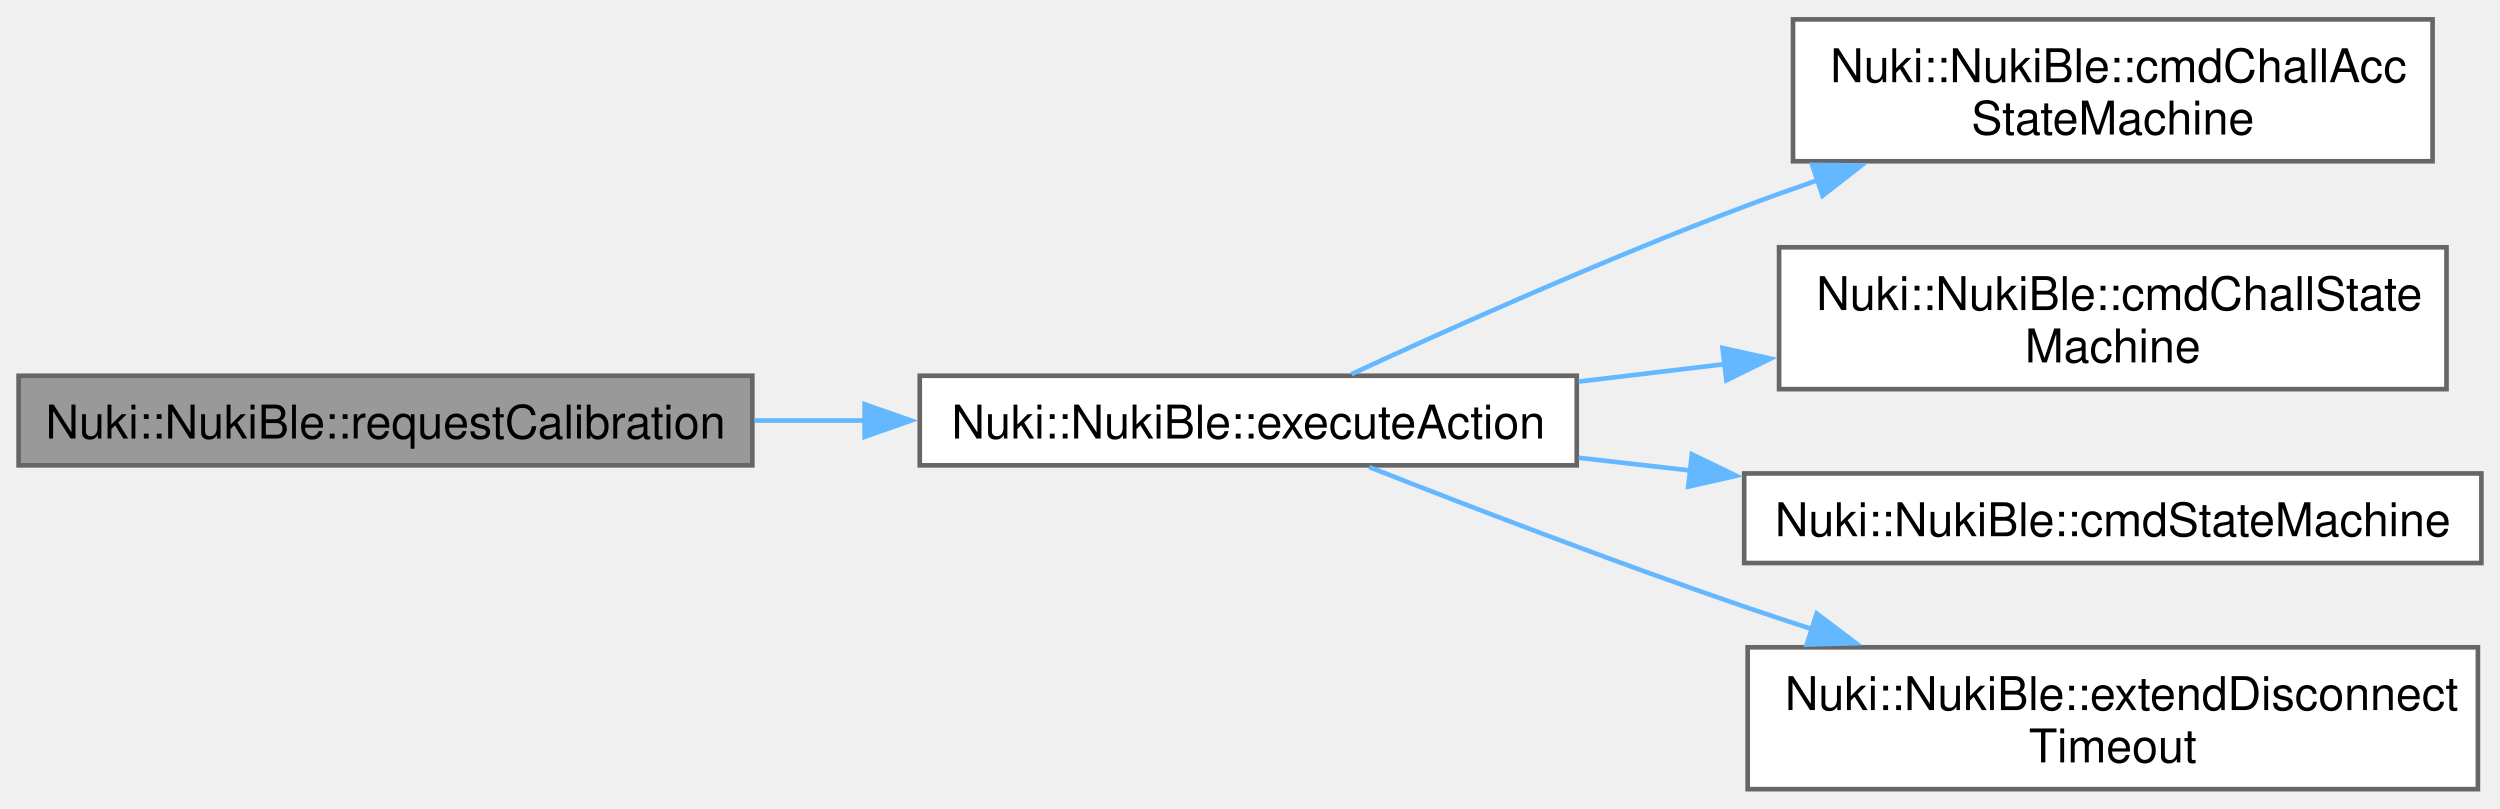
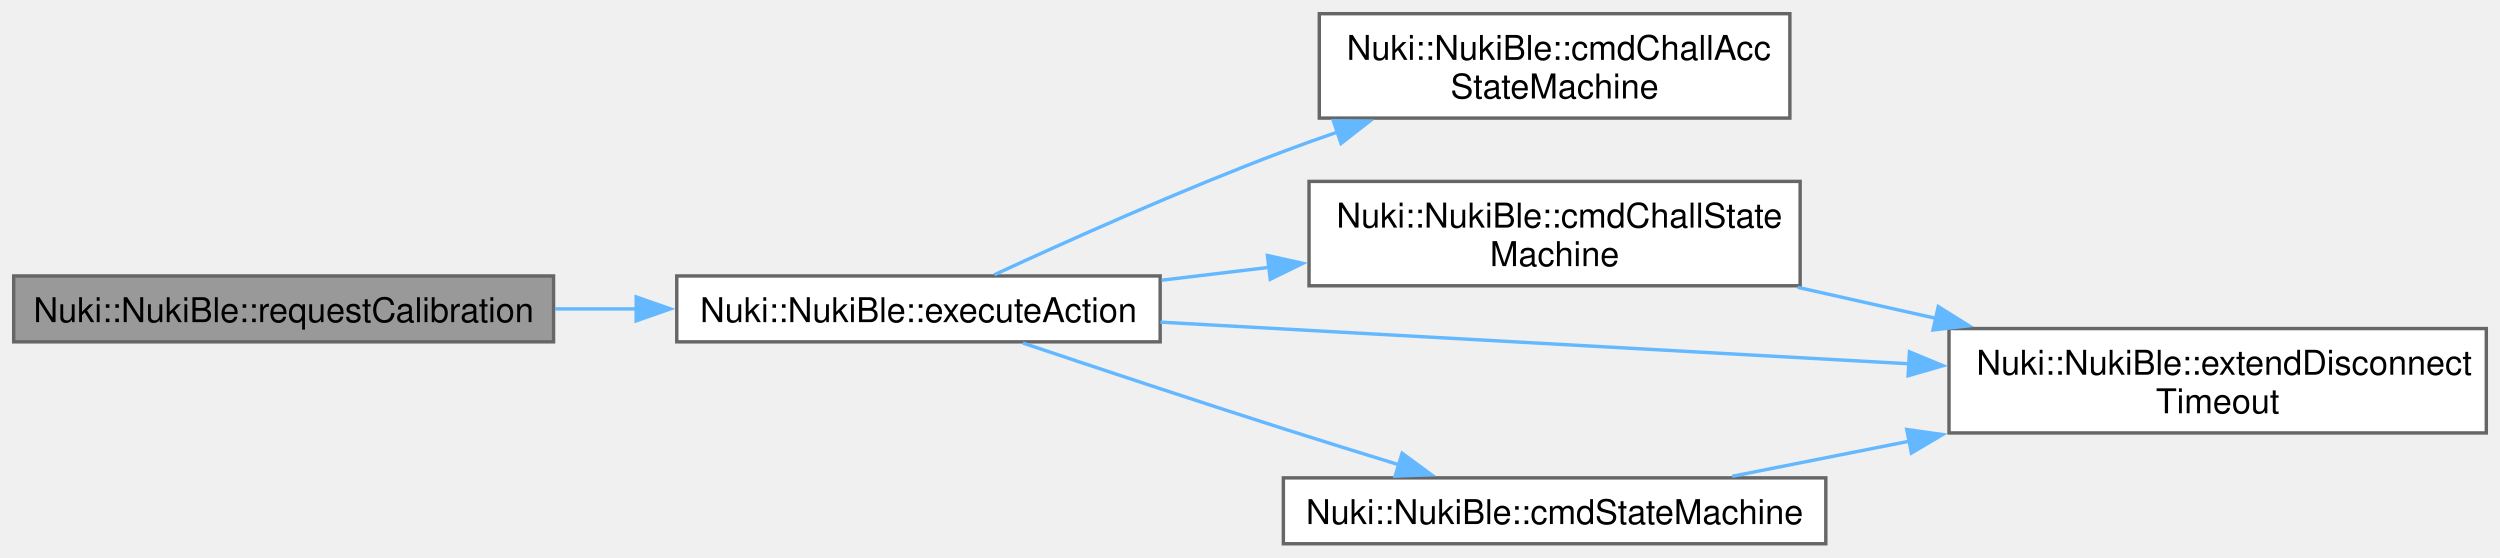
- <svg xmlns="http://www.w3.org/2000/svg" xmlns:xlink="http://www.w3.org/1999/xlink" width="538pt" height="174pt" viewBox="0.00 0.00 537.50 173.50">
-   <g id="graph0" class="graph" transform="scale(1 1) rotate(0) translate(4 169.5)">
+ <svg xmlns="http://www.w3.org/2000/svg" xmlns:xlink="http://www.w3.org/1999/xlink" width="731pt" height="163pt" viewBox="0.00 0.00 730.50 162.88">
+   <g id="graph0" class="graph" transform="scale(1 1) rotate(0) translate(4 158.88)">
    <g id="Node000001" class="node">
      <g id="a_Node000001">
        <a xlink:title="Sends an calibration (mechanical) request to the lock via BLE.">
-           <polygon fill="#999999" stroke="#666666" points="157.75,-88.88 0,-88.88 0,-69.62 157.75,-69.62 157.75,-88.88" />
-           <text text-anchor="middle" x="78.88" y="-75.38" font-family="Helvetica,sans-Serif" font-size="10.00">Nuki::NukiBle::requestCalibration</text>
+           <polygon fill="#999999" stroke="#666666" points="157.75,-78.25 0,-78.25 0,-59 157.75,-59 157.75,-78.25" />
+           <text text-anchor="middle" x="78.88" y="-64.75" font-family="Helvetica,sans-Serif" font-size="10.00">Nuki::NukiBle::requestCalibration</text>
        </a>
      </g>
    </g>
    <g id="Node000002" class="node">
      <g id="a_Node000002">
        <a xlink:href="class_nuki_1_1_nuki_ble.html#af1f1e299e8d97e053bba80e92ba285d6" target="_top" xlink:title=" ">
-           <polygon fill="white" stroke="#666666" points="335,-88.88 193.75,-88.88 193.75,-69.62 335,-69.62 335,-88.88" />
-           <text text-anchor="middle" x="264.38" y="-75.38" font-family="Helvetica,sans-Serif" font-size="10.00">Nuki::NukiBle::executeAction</text>
+           <polygon fill="white" stroke="#666666" points="335,-78.25 193.75,-78.25 193.75,-59 335,-59 335,-78.25" />
+           <text text-anchor="middle" x="264.38" y="-64.75" font-family="Helvetica,sans-Serif" font-size="10.00">Nuki::NukiBle::executeAction</text>
        </a>
      </g>
    </g>
    <g id="edge1_Node000001_Node000002" class="edge">
      <g id="a_edge1_Node000001_Node000002">
        <a xlink:title=" ">
-           <path fill="none" stroke="#63b8ff" d="M158.23,-79.25C166.08,-79.25 174.07,-79.25 181.95,-79.25" />
-           <polygon fill="#63b8ff" stroke="#63b8ff" points="181.89,-82.75 191.89,-79.25 181.89,-75.75 181.89,-82.75" />
+           <path fill="none" stroke="#63b8ff" d="M158.23,-68.62C166.08,-68.62 174.07,-68.62 181.95,-68.62" />
+           <polygon fill="#63b8ff" stroke="#63b8ff" points="181.89,-72.13 191.89,-68.63 181.89,-65.13 181.89,-72.13" />
        </a>
      </g>
    </g>
    <g id="Node000003" class="node">
      <g id="a_Node000003">
        <a xlink:href="class_nuki_1_1_nuki_ble.html#ada0f3beebd95d35c122e25dd3f9eb886" target="_top" xlink:title=" ">
-           <polygon fill="white" stroke="#666666" points="519,-165.5 381.5,-165.5 381.5,-135 519,-135 519,-165.5" />
-           <text text-anchor="start" x="389.5" y="-152" font-family="Helvetica,sans-Serif" font-size="10.00">Nuki::NukiBle::cmdChallAcc</text>
-           <text text-anchor="middle" x="450.25" y="-140.75" font-family="Helvetica,sans-Serif" font-size="10.00">StateMachine</text>
+           <polygon fill="white" stroke="#666666" points="519,-154.88 381.5,-154.88 381.5,-124.38 519,-124.38 519,-154.88" />
+           <text text-anchor="start" x="389.5" y="-141.38" font-family="Helvetica,sans-Serif" font-size="10.00">Nuki::NukiBle::cmdChallAcc</text>
+           <text text-anchor="middle" x="450.25" y="-130.12" font-family="Helvetica,sans-Serif" font-size="10.00">StateMachine</text>
        </a>
      </g>
    </g>
    <g id="edge2_Node000002_Node000003" class="edge">
      <g id="a_edge2_Node000002_Node000003">
        <a xlink:title=" ">
-           <path fill="none" stroke="#63b8ff" d="M286.56,-89.23C307.7,-99.02 341.24,-114.05 371,-125.25 376.21,-127.21 381.64,-129.15 387.12,-131.04" />
-           <polygon fill="#63b8ff" stroke="#63b8ff" points="385.61,-134.22 396.21,-134.1 387.85,-127.59 385.61,-134.22" />
+           <path fill="none" stroke="#63b8ff" d="M286.56,-78.61C307.7,-88.39 341.24,-103.42 371,-114.62 376.21,-116.58 381.64,-118.53 387.12,-120.41" />
+           <polygon fill="#63b8ff" stroke="#63b8ff" points="385.61,-123.6 396.21,-123.47 387.85,-116.97 385.61,-123.6" />
        </a>
      </g>
    </g>
    <g id="Node000004" class="node">
      <g id="a_Node000004">
        <a xlink:href="class_nuki_1_1_nuki_ble.html#a59169a9f492793762e3c6ba39b611b07" target="_top" xlink:title=" ">
-           <polygon fill="white" stroke="#666666" points="522,-116.5 378.5,-116.5 378.5,-86 522,-86 522,-116.5" />
-           <text text-anchor="start" x="386.5" y="-103" font-family="Helvetica,sans-Serif" font-size="10.00">Nuki::NukiBle::cmdChallState</text>
-           <text text-anchor="middle" x="450.25" y="-91.75" font-family="Helvetica,sans-Serif" font-size="10.00">Machine</text>
+           <polygon fill="white" stroke="#666666" points="522,-105.88 378.5,-105.88 378.5,-75.38 522,-75.38 522,-105.88" />
+           <text text-anchor="start" x="386.5" y="-92.38" font-family="Helvetica,sans-Serif" font-size="10.00">Nuki::NukiBle::cmdChallState</text>
+           <text text-anchor="middle" x="450.25" y="-81.12" font-family="Helvetica,sans-Serif" font-size="10.00">Machine</text>
        </a>
      </g>
    </g>
    <g id="edge3_Node000002_Node000004" class="edge">
      <g id="a_edge3_Node000002_Node000004">
        <a xlink:title=" ">
-           <path fill="none" stroke="#63b8ff" d="M335.41,-87.63C345.7,-88.86 356.37,-90.14 366.88,-91.39" />
-           <polygon fill="#63b8ff" stroke="#63b8ff" points="366.34,-94.85 376.68,-92.57 367.17,-87.9 366.34,-94.85" />
+           <path fill="none" stroke="#63b8ff" d="M335.41,-77.01C345.7,-78.24 356.37,-79.51 366.88,-80.77" />
+           <polygon fill="#63b8ff" stroke="#63b8ff" points="366.34,-84.23 376.68,-81.94 367.17,-77.28 366.34,-84.23" />
        </a>
      </g>
    </g>
    <g id="Node000005" class="node">
      <g id="a_Node000005">
-         <a xlink:href="class_nuki_1_1_nuki_ble.html#ad135bb1455665decfddff67772c1d411" target="_top" xlink:title=" ">
-           <polygon fill="white" stroke="#666666" points="529.5,-67.88 371,-67.88 371,-48.62 529.5,-48.62 529.5,-67.88" />
-           <text text-anchor="middle" x="450.25" y="-54.38" font-family="Helvetica,sans-Serif" font-size="10.00">Nuki::NukiBle::cmdStateMachine</text>
+         <a xlink:href="class_nuki_1_1_nuki_ble.html#a6e8fca90c04249660dce6cb993eb4495" target="_top" xlink:title=" ">
+           <polygon fill="white" stroke="#666666" points="722.5,-62.88 565.5,-62.88 565.5,-32.38 722.5,-32.38 722.5,-62.88" />
+           <text text-anchor="start" x="573.5" y="-49.38" font-family="Helvetica,sans-Serif" font-size="10.00">Nuki::NukiBle::extendDisconnect</text>
+           <text text-anchor="middle" x="644" y="-38.12" font-family="Helvetica,sans-Serif" font-size="10.00">Timeout</text>
        </a>
      </g>
    </g>
-     <g id="edge4_Node000002_Node000005" class="edge">
-       <g id="a_edge4_Node000002_Node000005">
+     <g id="edge7_Node000002_Node000005" class="edge">
+       <g id="a_edge7_Node000002_Node000005">
        <a xlink:title=" ">
-           <path fill="none" stroke="#63b8ff" d="M335.41,-71.25C343.28,-70.35 351.37,-69.43 359.44,-68.51" />
-           <polygon fill="#63b8ff" stroke="#63b8ff" points="359.76,-71.99 369.3,-67.38 358.97,-65.04 359.76,-71.99" />
+           <path fill="none" stroke="#63b8ff" d="M335.08,-64.75C396.72,-61.32 487,-56.3 553.88,-52.58" />
+           <polygon fill="#63b8ff" stroke="#63b8ff" points="553.94,-56.08 563.73,-52.03 553.55,-49.09 553.94,-56.08" />
        </a>
      </g>
    </g>
    <g id="Node000006" class="node">
      <g id="a_Node000006">
-         <a xlink:href="class_nuki_1_1_nuki_ble.html#a6e8fca90c04249660dce6cb993eb4495" target="_top" xlink:title=" ">
-           <polygon fill="white" stroke="#666666" points="528.75,-30.5 371.75,-30.5 371.75,0 528.75,0 528.75,-30.5" />
-           <text text-anchor="start" x="379.75" y="-17" font-family="Helvetica,sans-Serif" font-size="10.00">Nuki::NukiBle::extendDisconnect</text>
-           <text text-anchor="middle" x="450.25" y="-5.75" font-family="Helvetica,sans-Serif" font-size="10.00">Timeout</text>
+         <a xlink:href="class_nuki_1_1_nuki_ble.html#ad135bb1455665decfddff67772c1d411" target="_top" xlink:title=" ">
+           <polygon fill="white" stroke="#666666" points="529.5,-19.25 371,-19.25 371,0 529.5,0 529.5,-19.25" />
+           <text text-anchor="middle" x="450.25" y="-5.75" font-family="Helvetica,sans-Serif" font-size="10.00">Nuki::NukiBle::cmdStateMachine</text>
        </a>
      </g>
    </g>
    <g id="edge5_Node000002_Node000006" class="edge">
      <g id="a_edge5_Node000002_Node000006">
        <a xlink:title=" ">
-           <path fill="none" stroke="#63b8ff" d="M290.39,-69.25C311.69,-60.87 343.17,-48.78 371,-39.25 375.74,-37.63 380.66,-36 385.62,-34.39" />
-           <polygon fill="#63b8ff" stroke="#63b8ff" points="386.58,-37.76 395.04,-31.38 384.45,-31.09 386.58,-37.76" />
+           <path fill="none" stroke="#63b8ff" d="M294.91,-58.64C316.06,-51.54 345.23,-41.84 371,-33.62 381.97,-30.13 393.83,-26.44 404.92,-23.03" />
+           <polygon fill="#63b8ff" stroke="#63b8ff" points="405.7,-26.45 414.24,-20.18 403.66,-19.76 405.7,-26.45" />
+         </a>
+       </g>
+     </g>
+     <g id="edge4_Node000004_Node000005" class="edge">
+       <g id="a_edge4_Node000004_Node000005">
+         <a xlink:title=" ">
+           <path fill="none" stroke="#63b8ff" d="M521.29,-74.92C534.41,-71.98 548.23,-68.88 561.66,-65.86" />
+           <polygon fill="#63b8ff" stroke="#63b8ff" points="562.36,-69.3 571.35,-63.69 560.83,-62.47 562.36,-69.3" />
+         </a>
+       </g>
+     </g>
+     <g id="edge6_Node000006_Node000005" class="edge">
+       <g id="a_edge6_Node000006_Node000005">
+         <a xlink:title=" ">
+           <path fill="none" stroke="#63b8ff" d="M502.13,-19.71C518.04,-22.86 536.09,-26.44 553.84,-29.96" />
+           <polygon fill="#63b8ff" stroke="#63b8ff" points="553.15,-33.39 563.64,-31.9 554.51,-26.52 553.15,-33.39" />
        </a>
      </g>
    </g>
  </g>
</svg>
